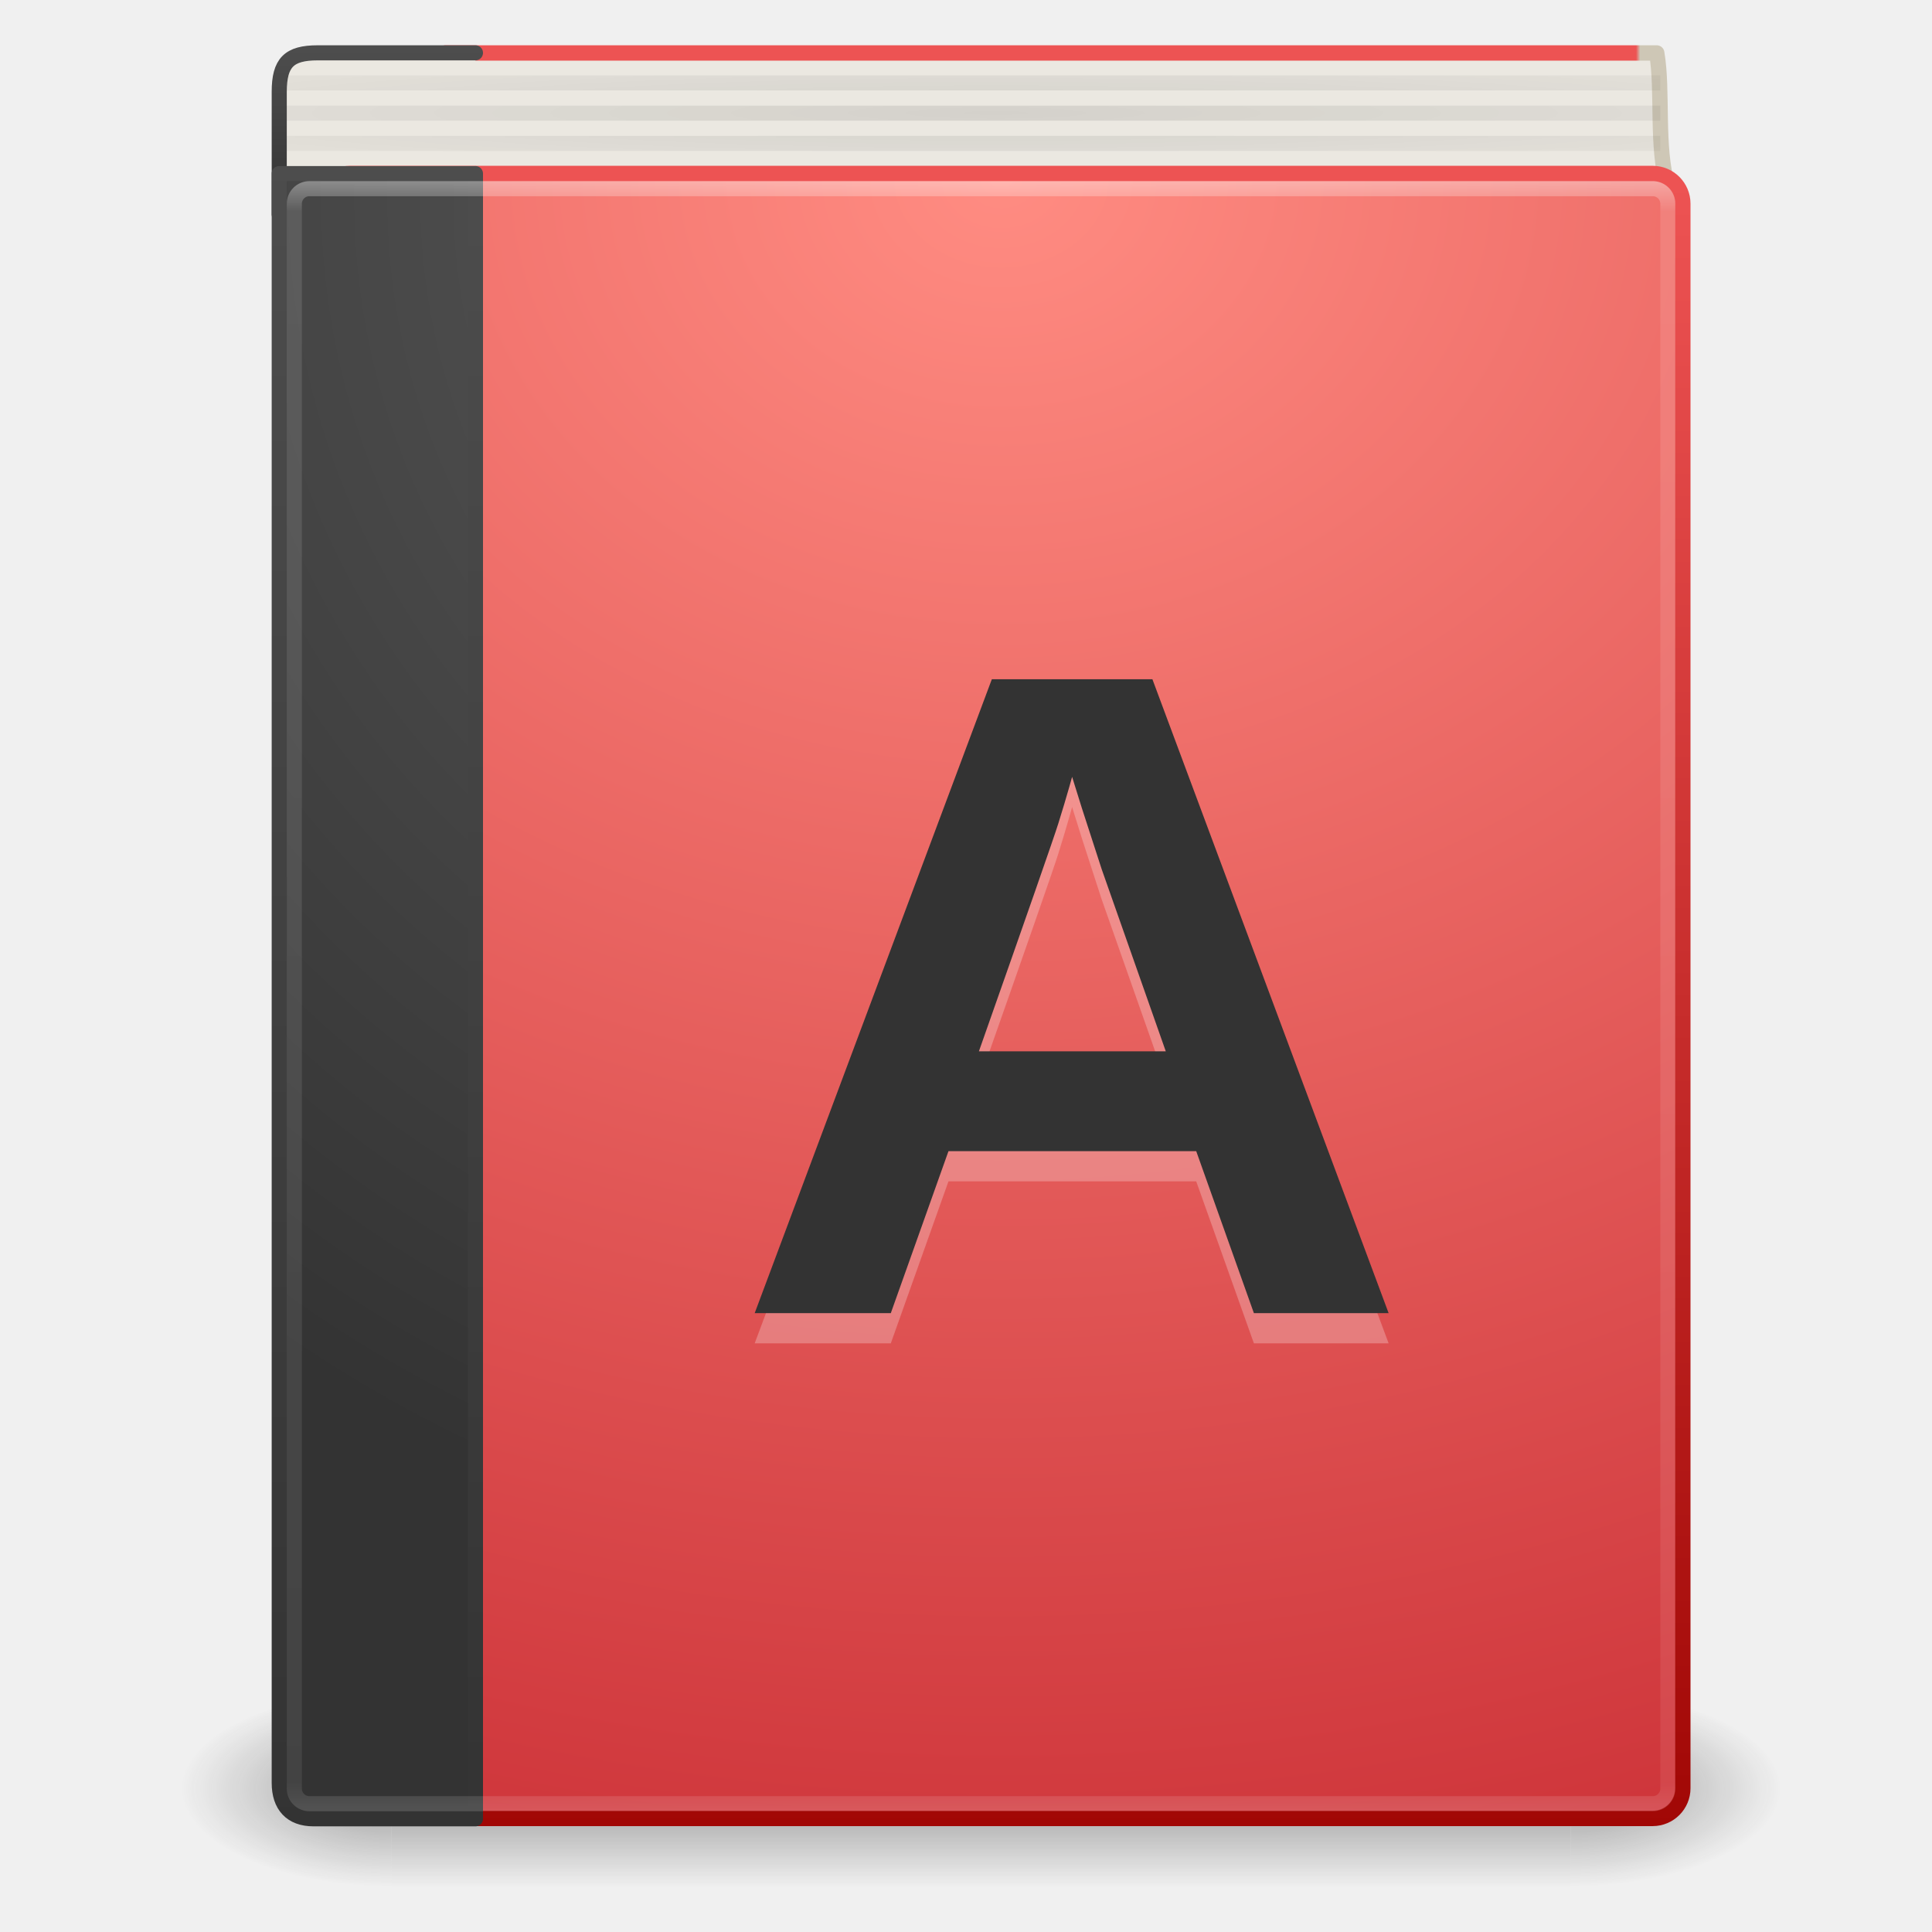
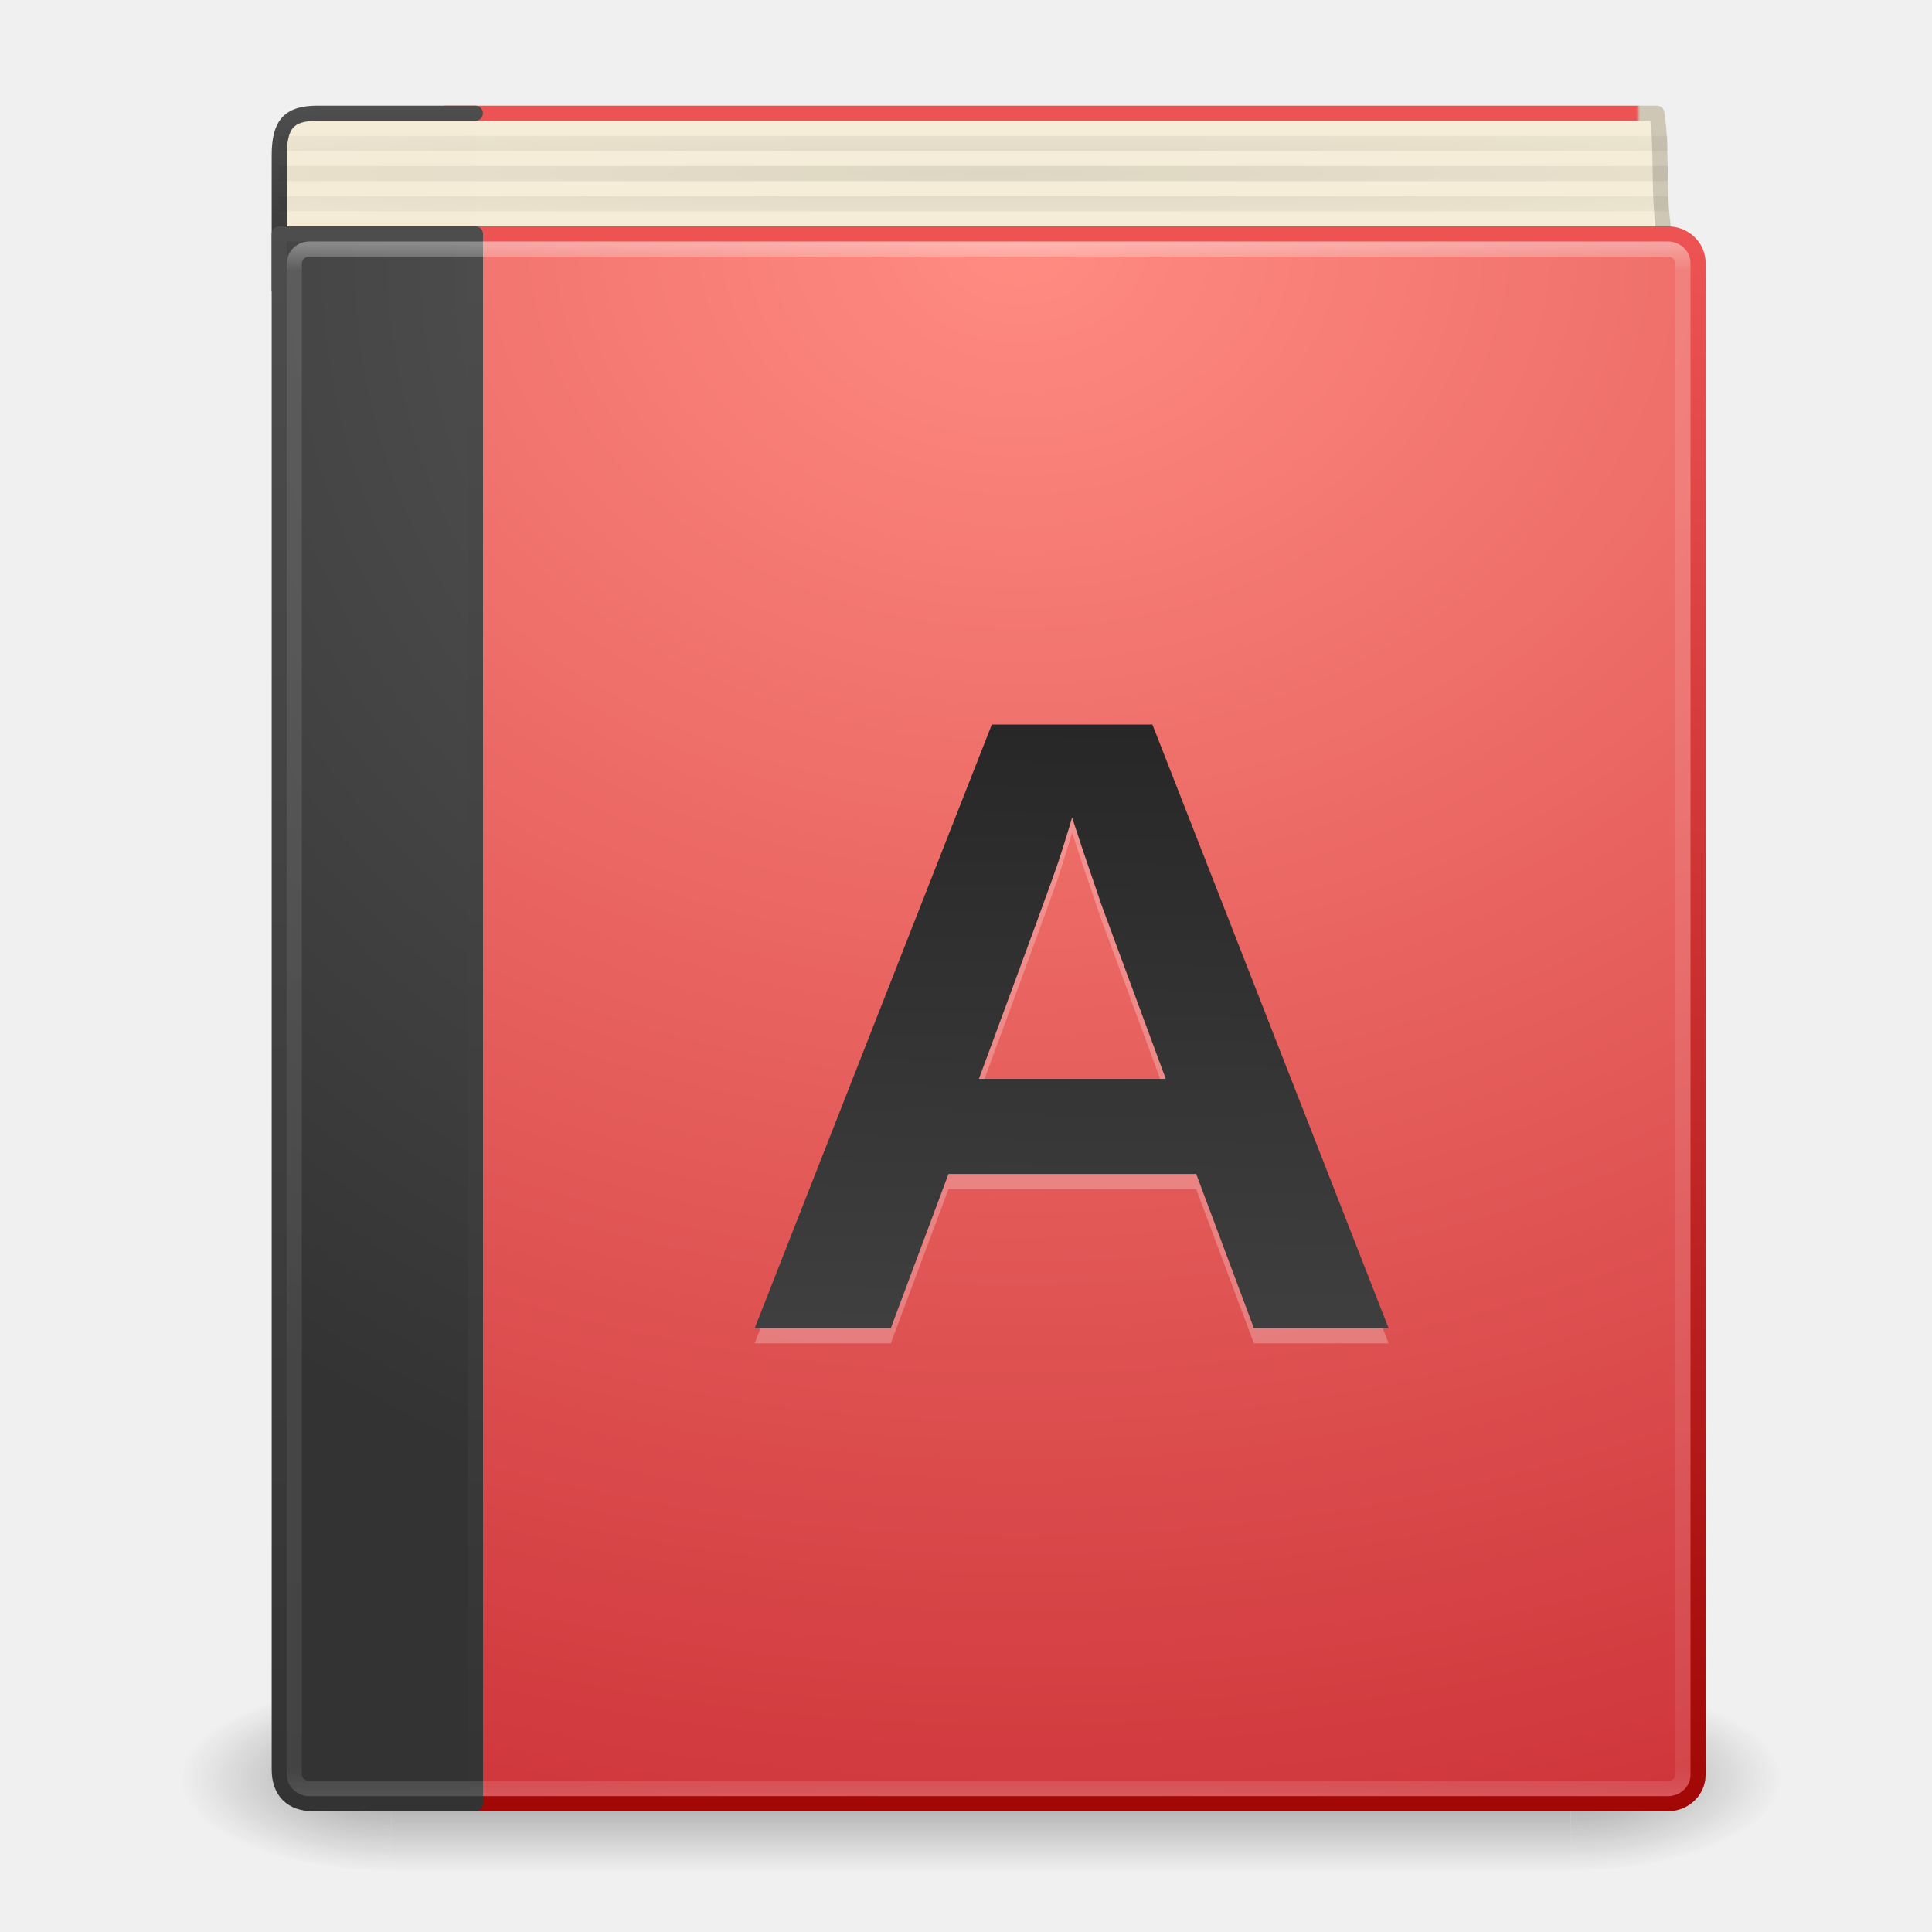
<svg xmlns="http://www.w3.org/2000/svg" xmlns:xlink="http://www.w3.org/1999/xlink" width="128" height="128" viewBox="0 0 128 128" id="svg2" version="1.1">
  <defs id="defs4">
    <linearGradient id="linearGradient4247">
      <stop id="stop4249" style="stop-color:#333333;stop-opacity:1" offset="0" />
      <stop id="stop4251" style="stop-color:#4d4d4d;stop-opacity:1" offset="1" />
    </linearGradient>
    <linearGradient id="linearGradient4241">
      <stop id="stop4243" style="stop-color:#333333;stop-opacity:1" offset="0" />
      <stop id="stop4245" style="stop-color:#4d4d4d;stop-opacity:1" offset="1" />
    </linearGradient>
    <linearGradient id="linearGradient4231">
      <stop id="stop4233" style="stop-color:#666666;stop-opacity:1" offset="0" />
      <stop id="stop4235" style="stop-color:#4d4d4d;stop-opacity:1" offset="0.262" />
      <stop id="stop4237" style="stop-color:#333333;stop-opacity:1" offset="0.705" />
      <stop id="stop4239" style="stop-color:#333333;stop-opacity:1" offset="1" />
    </linearGradient>
    <linearGradient id="linearGradient4225">
      <stop offset="0" style="stop-color:#000000;stop-opacity:1" id="stop4227" />
      <stop offset="1" style="stop-color:#000000;stop-opacity:0.296" id="stop4229" />
    </linearGradient>
-     <linearGradient id="linearGradient23419">
-       <stop id="stop23421" style="stop-color:#000000;stop-opacity:1" offset="0" />
-       <stop id="stop23423" style="stop-color:#000000;stop-opacity:0" offset="1" />
-     </linearGradient>
-     <radialGradient xlink:href="#linearGradient23419" id="radialGradient6470" cx="335.593" cy="198.53" fx="335.593" fy="198.53" r="43.119" gradientTransform="matrix(1.02044,0,0,0.3246855,-6.452807,133.5418)" gradientUnits="userSpaceOnUse" />
-     <radialGradient xlink:href="#linearGradient23419" id="radialGradient6474" gradientUnits="userSpaceOnUse" gradientTransform="matrix(0.6957547,0,0,0.2319182,102.5095,155.959)" cx="335.593" cy="198.53" fx="335.593" fy="198.53" r="43.119" />
-     <linearGradient xlink:href="#linearGradient4140" id="linearGradient6456" x1="288" y1="106" x2="384" y2="202" gradientUnits="userSpaceOnUse" gradientTransform="translate(0,2)" />
-     <linearGradient id="linearGradient4140">
-       <stop id="stop4142" offset="0" style="stop-color:#d7b217;stop-opacity:1" />
-       <stop style="stop-color:#fff2b8;stop-opacity:1" offset="0.502" id="stop5784" />
-       <stop id="stop4144" offset="1" style="stop-color:#d9b500;stop-opacity:1" />
-     </linearGradient>
-     <linearGradient xlink:href="#linearGradient4806-2-9" id="linearGradient3118-0" gradientUnits="userSpaceOnUse" gradientTransform="matrix(4.204703,0,0,4.204703,32.52093,38.82798)" x1="71.204" y1="15.369" x2="71.204" y2="40.496" />
-     <linearGradient id="linearGradient4806-2-9">
-       <stop id="stop4808-4-6" style="stop-color:#ffffff;stop-opacity:1" offset="0" />
-       <stop id="stop4810-0-9" style="stop-color:#ffffff;stop-opacity:0.235" offset="0.424" />
-       <stop id="stop4812-8-7" style="stop-color:#ffffff;stop-opacity:0.157" offset="0.821" />
-       <stop id="stop4814-0-7" style="stop-color:#ffffff;stop-opacity:0.392" offset="1" />
-     </linearGradient>
-     <linearGradient xlink:href="#linearGradient4251" id="linearGradient6458" x1="304" y1="98" x2="368" y2="210" gradientUnits="userSpaceOnUse" gradientTransform="matrix(1.0125,0,0,1.0125,-496.2,-491.925)" />
-     <linearGradient id="linearGradient4251">
-       <stop id="stop4259" offset="0" style="stop-color:#cccccc;stop-opacity:1" />
-       <stop style="stop-color:#f4f4f4;stop-opacity:1" offset="0.52" id="stop6460" />
-       <stop style="stop-color:#c1c1c1;stop-opacity:1" offset="1" id="stop4183" />
-     </linearGradient>
-     <linearGradient xlink:href="#linearGradient4806-2-9" id="linearGradient6442" gradientUnits="userSpaceOnUse" gradientTransform="matrix(-3.388255,0,0,-3.388255,580.5511,250.4202)" x1="71.204" y1="15.369" x2="71.204" y2="40.496" />
-     <linearGradient xlink:href="#linearGradient4806-2-9" id="linearGradient6438" gradientUnits="userSpaceOnUse" gradientTransform="matrix(3.224966,0,0,3.224966,103.2345,66.13021)" x1="71.204" y1="15.369" x2="71.204" y2="40.496" />
-     <radialGradient gradientTransform="matrix(1.31885,0,0,0.08220842,-18.9354,-1.951576)" gradientUnits="userSpaceOnUse" xlink:href="#linearGradient4225" id="radialGradient3231" fy="114.831" fx="64.389" r="52.5" cy="114.831" cx="64.389" />
-     <linearGradient gradientTransform="matrix(2.459459,0,0,2.891891,5.972977,-3.405346)" gradientUnits="userSpaceOnUse" xlink:href="#linearGradient3292-0" id="linearGradient3290-6" y2="32.44" x2="24.407" y1="14.349" x1="24.407" />
-     <linearGradient id="linearGradient3292-0">
-       <stop offset="0" style="stop-color:#ffffff;stop-opacity:1" id="stop3294-8" />
-       <stop offset="0.132" style="stop-color:#ffffff;stop-opacity:0.235" id="stop3296-5" />
-       <stop offset="0.974" style="stop-color:#ffffff;stop-opacity:0.157" id="stop3298-3" />
-       <stop offset="1" style="stop-color:#ffffff;stop-opacity:0.392" id="stop3300-9" />
-     </linearGradient>
-     <radialGradient gradientTransform="matrix(0,3.837357,-3.280288,0,95.10665,-6.425252)" gradientUnits="userSpaceOnUse" xlink:href="#linearGradient2867-449-88-871-390-598-476-591-434-148-57-177-641-289-620-227-114-444-680-744-8-7-5" id="radialGradient3147-0" fy="7.618" fx="11.315" r="20" cy="7.618" cx="11.315" />
-     <linearGradient id="linearGradient2867-449-88-871-390-598-476-591-434-148-57-177-641-289-620-227-114-444-680-744-8-7-5">
-       <stop offset="0" style="stop-color:#5f5f5f;stop-opacity:1" id="stop5430-8-6-6" />
-       <stop offset="0.262" style="stop-color:#4f4f4f;stop-opacity:1" id="stop5432-3-5-7" />
-       <stop offset="0.705" style="stop-color:#3b3b3b;stop-opacity:1" id="stop5434-1-6-7" />
-       <stop offset="1" style="stop-color:#2b2b2b;stop-opacity:1" id="stop5436-8-9-40" />
-     </linearGradient>
-     <linearGradient gradientTransform="matrix(2.657594,0,0,2.795247,3.540359,-1.093224)" gradientUnits="userSpaceOnUse" xlink:href="#linearGradient3707-319-631-407-324-616-674-812-821-107-178-392-400-6-7-4" id="linearGradient3149-6" y2="3.899" x2="24" y1="44" x1="24" />
+     <radialGradient gradientTransform="matrix(1.31885,0,0,0.08199654,-18.9354,2.075861)" gradientUnits="userSpaceOnUse" xlink:href="#linearGradient4225" id="radialGradient3231" fy="114.831" fx="64.389" r="52.5" cy="114.831" cx="64.389" />
    <linearGradient id="linearGradient3707-319-631-407-324-616-674-812-821-107-178-392-400-6-7-4">
      <stop offset="0" style="stop-color:#272727;stop-opacity:1" id="stop5440-4-4-7" />
      <stop offset="1" style="stop-color:#454545;stop-opacity:1" id="stop5442-3-5-4" />
    </linearGradient>
-     <linearGradient gradientTransform="matrix(2.459459,0,0,2.891891,5.972977,-3.405346)" gradientUnits="userSpaceOnUse" xlink:href="#linearGradient3731" id="linearGradient3142" y2="43" x2="24" y1="5" x1="24" />
+     <linearGradient gradientTransform="matrix(2.486486,0,0,2.756757,5.824331,1.337863)" gradientUnits="userSpaceOnUse" xlink:href="#linearGradient3731" id="linearGradient3142" y2="43" x2="24" y1="5" x1="24" />
    <linearGradient id="linearGradient3731">
      <stop offset="0" style="stop-color:#ffffff;stop-opacity:1" id="stop3733" />
      <stop offset="0.027" style="stop-color:#ffffff;stop-opacity:0.235" id="stop3735" />
      <stop offset="0.974" style="stop-color:#ffffff;stop-opacity:0.157" id="stop3737" />
      <stop offset="1" style="stop-color:#ffffff;stop-opacity:0.392" id="stop3739" />
    </linearGradient>
-     <radialGradient gradientTransform="matrix(5.0514012e-8,6.531587,-6.427867,-1.2033678e-7,123.5143,-35.83057)" gradientUnits="userSpaceOnUse" xlink:href="#linearGradient4231" id="radialGradient3145" fy="8.45" fx="7.496" r="20" cy="8.45" cx="7.496" />
-     <linearGradient gradientTransform="matrix(2.6,0,0,2.794872,6.800003,-1.076903)" gradientUnits="userSpaceOnUse" xlink:href="#linearGradient4241" id="linearGradient3147" y2="3.899" x2="24" y1="44" x1="24" />
-     <radialGradient gradientTransform="matrix(0,2.934526,-3.534889,0,-92.57541,-179.8962)" gradientUnits="userSpaceOnUse" xlink:href="#linearGradient8967" id="radialGradient3831" fy="-44.957" fx="65.341" r="45.659" cy="-44.957" cx="65.341" />
+     <radialGradient gradientTransform="matrix(5.0514012e-8,6.231973,-6.427867,-1.1481674e-7,123.5143,-29.65947)" gradientUnits="userSpaceOnUse" xlink:href="#linearGradient4231" id="radialGradient3145" fy="8.45" fx="7.496" r="20" cy="8.45" cx="7.496" />
+     <linearGradient gradientTransform="matrix(2.6,0,0,2.666667,6.800003,3.500001)" gradientUnits="userSpaceOnUse" xlink:href="#linearGradient4241" id="linearGradient3147" y2="3.899" x2="24" y1="44" x1="24" />
+     <radialGradient gradientTransform="matrix(0,2.800404,-3.523198,0,-90.89098,-167.1424)" gradientUnits="userSpaceOnUse" xlink:href="#linearGradient8967" id="radialGradient3831" fy="-44.957" fx="65.341" r="45.659" cy="-44.957" cx="65.341" />
    <linearGradient id="linearGradient8967">
      <stop offset="0" style="stop-color:#ff8c82;stop-opacity:1" id="stop8969" />
      <stop offset="1" style="stop-color:#c6262e;stop-opacity:1" id="stop8971" />
    </linearGradient>
-     <linearGradient gradientTransform="matrix(1.862205,0,0,1.960252,6.750603,1.829951)" gradientUnits="userSpaceOnUse" xlink:href="#linearGradient3319" id="linearGradient3153" y2="60.888" x2="31.939" y1="5.222" x1="31.939" />
+     <linearGradient gradientTransform="matrix(1.856046,0,0,1.870659,8.106532,6.277914)" gradientUnits="userSpaceOnUse" xlink:href="#linearGradient3319" id="linearGradient3153" y2="60.888" x2="31.939" y1="5.222" x1="31.939" />
    <linearGradient id="linearGradient3319">
      <stop offset="0" style="stop-color:#ed5353;stop-opacity:1" id="stop3321" />
      <stop offset="1" style="stop-color:#a10705;stop-opacity:1" id="stop3323" />
    </linearGradient>
-     <linearGradient gradientTransform="matrix(2.6,0,0,2.750017,1.59932,2.12495)" gradientUnits="userSpaceOnUse" xlink:href="#linearGradient2346" id="linearGradient3156" y2="3" x2="10.654" y1="1" x1="10.654" />
-     <linearGradient id="linearGradient2346">
-       <stop offset="0" style="stop-color:#f5f5f5;stop-opacity:1" id="stop2348" />
-       <stop offset="1" style="stop-color:#e1e1e1;stop-opacity:1" id="stop2350" />
-     </linearGradient>
-     <linearGradient gradientTransform="matrix(2.6,0,0,0.2820513,6.799999,2.230794)" gradientUnits="userSpaceOnUse" xlink:href="#linearGradient4247" id="linearGradient3158" y2="3.899" x2="24" y1="44" x1="24" />
-     <linearGradient gradientTransform="matrix(2.664667,0,0,4.092589,5.353922,-8.571661)" gradientUnits="userSpaceOnUse" xlink:href="#linearGradient2346" id="linearGradient4333" y2="4.883" x2="24.64" y1="3.123" x1="24.627" />
-     <linearGradient gradientTransform="matrix(1.900953,0,0,1.988092,7.824392,2.040854)" gradientUnits="userSpaceOnUse" xlink:href="#linearGradient4652" id="linearGradient4335" y2="0.065" x2="54.887" y1="0.065" x1="5.212" />
+     <linearGradient gradientTransform="matrix(2.598576,0,0,0.3076898,6.806408,6.115446)" gradientUnits="userSpaceOnUse" xlink:href="#linearGradient4247" id="linearGradient3158" y2="3.899" x2="24" y1="44" x1="24" />
+     <linearGradient gradientTransform="matrix(1.90131,0,0,2.018872,7.81161,6.009403)" gradientUnits="userSpaceOnUse" xlink:href="#linearGradient4652" id="linearGradient4335" y2="0.065" x2="54.887" y1="0.065" x1="5.212" />
    <linearGradient id="linearGradient4652">
      <stop offset="0" style="stop-color:#ed5353;stop-opacity:1" id="stop4654" />
      <stop offset="0.96" style="stop-color:#ed5353;stop-opacity:1" id="stop4656" />
      <stop offset="0.963" style="stop-color:#cec7b6;stop-opacity:1" id="stop4658" />
      <stop offset="1" style="stop-color:#cec7b6;stop-opacity:1" id="stop4660" />
    </linearGradient>
    <radialGradient gradientTransform="matrix(2.003784,0,0,1.4,27.98813,-17.4)" gradientUnits="userSpaceOnUse" xlink:href="#linearGradient3688-166-749" id="radialGradient2455" fy="43.5" fx="4.993" r="2.5" cy="43.5" cx="4.993" />
    <linearGradient id="linearGradient3688-166-749">
      <stop offset="0" style="stop-color:#181818;stop-opacity:1" id="stop2883" />
      <stop offset="1" style="stop-color:#181818;stop-opacity:0" id="stop2885" />
    </linearGradient>
    <radialGradient gradientTransform="matrix(2.003784,0,0,1.4,-20.01187,-104.4)" gradientUnits="userSpaceOnUse" xlink:href="#linearGradient3688-166-749" id="radialGradient2457" fy="43.5" fx="4.993" r="2.5" cy="43.5" cx="4.993" />
    <linearGradient gradientUnits="userSpaceOnUse" xlink:href="#linearGradient3702-501-757" id="linearGradient2459" y2="39.999" x2="25.058" y1="47.028" x1="25.058" />
    <linearGradient id="linearGradient3702-501-757">
      <stop offset="0" style="stop-color:#181818;stop-opacity:0" id="stop2895" />
      <stop offset="0.5" style="stop-color:#181818;stop-opacity:1" id="stop2897" />
      <stop offset="1" style="stop-color:#181818;stop-opacity:0" id="stop2899" />
    </linearGradient>
+     <linearGradient xlink:href="#linearGradient3707-319-631-407-324-616-674-812-821-107-178-392-400-6-7-4" id="linearGradient4254" x1="-41.023" y1="37.636" x2="-41.981" y2="89.235" gradientUnits="userSpaceOnUse" />
  </defs>
-   <g transform="matrix(2.649999,0,0,1.444446,1.399999,57.11112)" id="g2036" style="display:inline">
+   <g transform="matrix(2.649999,0,0,1.373112,1.399999,59.46379)" id="g2036" style="display:inline">
    <g transform="matrix(1.052632,0,0,1.285713,-1.263158,-13.42854)" id="g3712" style="opacity:0.4">
      <rect width="5" height="7" x="38" y="40" id="rect2801" style="fill:url(#radialGradient2455);fill-opacity:1;stroke:none" />
      <rect width="5" height="7" x="-10" y="-47" transform="scale(-1,-1)" id="rect3696" style="fill:url(#radialGradient2457);fill-opacity:1;stroke:none" />
      <rect width="28" height="7" x="10" y="40" id="rect3700" style="fill:url(#linearGradient2459);fill-opacity:1;stroke:none" />
    </g>
  </g>
-   <path d="m 110.491,12.365 c -0.784,-2.638 -0.295,-6.341 -0.728,-8.856 l -80.254,0 0.474,7.983" id="path2723" style="display:inline;fill:#ebe8e1;fill-opacity:1;stroke:url(#linearGradient4335);stroke-width:1.017;stroke-linecap:butt;stroke-linejoin:round;stroke-miterlimit:0;stroke-dasharray:none;stroke-dashoffset:0;stroke-opacity:1" />
-   <path d="m 31.5,14.5 -10.4,0 c -1.484,0 -2.6,-0.116 -2.6,-0.268 l 0,-8.146 c 0,-1.936 0.644,-2.586 2.547,-2.586 l 10.453,0" id="rect5505-21-3-9" style="color:#000000;display:inline;overflow:visible;visibility:visible;fill:#ebe8e1;fill-opacity:1;fill-rule:nonzero;stroke:url(#linearGradient3158);stroke-width:1;stroke-linecap:round;stroke-linejoin:round;stroke-miterlimit:4;stroke-dasharray:none;stroke-dashoffset:0;stroke-opacity:1;marker:none;enable-background:accumulate" />
-   <rect width="90.299" height="108.981" rx="2" ry="2" x="21.192" y="11.494" id="rect2719" style="display:inline;fill:url(#radialGradient3831);fill-opacity:1;stroke:url(#linearGradient3153);stroke-width:1.019;stroke-linecap:round;stroke-linejoin:round;stroke-miterlimit:0;stroke-dasharray:none;stroke-dashoffset:0;stroke-opacity:1" />
-   <path d="m 31.5,11.5 c 0,0 0,75.793 0,109 l -10.729,0 c -1.484,0 -2.271,-0.875 -2.271,-2.38 l 0,-106.62 z" id="rect5505-21-3" style="color:#000000;display:inline;overflow:visible;visibility:visible;fill:url(#radialGradient3145);fill-opacity:1;fill-rule:nonzero;stroke:url(#linearGradient3147);stroke-width:1;stroke-linecap:round;stroke-linejoin:round;stroke-miterlimit:4;stroke-dasharray:none;stroke-dashoffset:0;stroke-opacity:1;marker:none;enable-background:accumulate" />
-   <rect width="91" height="107" rx="1" ry="1" x="19.5" y="12.5" id="rect6741-0" style="opacity:0.5;fill:none;stroke:url(#linearGradient3142);stroke-width:1;stroke-linecap:round;stroke-linejoin:round;stroke-miterlimit:4;stroke-dasharray:none;stroke-dashoffset:0;stroke-opacity:1" />
-   <path d="m 19,5.492 91,0 m -91,2.005 91,0 m -91,2.005 91,0" id="path3262" style="opacity:0.1;fill:none;stroke:url(#radialGradient3231);stroke-width:0.996px;stroke-linecap:butt;stroke-linejoin:miter;stroke-opacity:1" />
-   <g style="font-style:normal;font-weight:normal;font-size:35px;line-height:125%;font-family:sans-serif;letter-spacing:0px;word-spacing:0px;fill:#ffffff;fill-opacity:0.257;stroke:none;stroke-width:1px;stroke-linecap:butt;stroke-linejoin:miter;stroke-opacity:1" id="text4702-3" transform="matrix(1.043377,0,0,1.017459,113.8024,8.706951)">
+   <path d="m 110.498,16.493 c -0.784,-2.678 -0.295,-6.439 -0.728,-8.993 l -80.269,0 0.474,8.106" id="path2723" style="display:inline;fill:#f5edd7;fill-opacity:1;stroke:url(#linearGradient4335);stroke-width:1;stroke-linecap:round;stroke-linejoin:round;stroke-miterlimit:0;stroke-dasharray:none;stroke-dashoffset:0;stroke-opacity:1" />
+   <path d="m 31.493,19.5 -10.394,0 c -1.483,0 -2.599,-0.127 -2.599,-0.293 l 0,-8.886 c 0,-2.112 0.644,-2.821 2.545,-2.821 l 10.447,0" id="rect5505-21-3-9" style="color:#000000;display:inline;overflow:visible;visibility:visible;fill:#f5ecd7;fill-opacity:1;fill-rule:nonzero;stroke:url(#linearGradient3158);stroke-width:1;stroke-linecap:round;stroke-linejoin:round;stroke-miterlimit:4;stroke-dasharray:none;stroke-dashoffset:0;stroke-opacity:1;marker:none;enable-background:accumulate" />
+   <rect width="90" height="104" rx="1.993" ry="1.909" x="22.5" y="15.5" id="rect2719" style="display:inline;fill:url(#radialGradient3831);fill-opacity:1;stroke:url(#linearGradient3153);stroke-width:1;stroke-linecap:round;stroke-linejoin:round;stroke-miterlimit:0;stroke-dasharray:none;stroke-dashoffset:0;stroke-opacity:1" />
+   <path d="m 31.5,15.5 c 0,0 0,72.316 0,104 l -10.729,0 c -1.484,0 -2.271,-0.835 -2.271,-2.271 l 0,-101.729 z" id="rect5505-21-3" style="color:#000000;display:inline;overflow:visible;visibility:visible;fill:url(#radialGradient3145);fill-opacity:1;fill-rule:nonzero;stroke:url(#linearGradient3147);stroke-width:1;stroke-linecap:round;stroke-linejoin:round;stroke-miterlimit:4;stroke-dasharray:none;stroke-dashoffset:0;stroke-opacity:1;marker:none;enable-background:accumulate" />
+   <rect width="92" height="102" rx="1.011" ry="0.953" x="19.5" y="16.5" id="rect6741-0" style="opacity:0.5;fill:none;stroke:url(#linearGradient3142);stroke-width:1;stroke-linecap:round;stroke-linejoin:round;stroke-miterlimit:4;stroke-dasharray:none;stroke-dashoffset:0;stroke-opacity:1" />
+   <path d="m 19,9.5 91,0 m -91,2 91,0 M 19,13.5 l 91,0" id="path3262" style="opacity:0.1;fill:none;stroke:url(#radialGradient3231);stroke-width:1;stroke-linecap:square;stroke-linejoin:miter;stroke-miterlimit:4;stroke-dasharray:none;stroke-opacity:1" />
+   <g style="font-style:normal;font-weight:normal;font-size:35px;line-height:125%;font-family:sans-serif;letter-spacing:0px;word-spacing:0px;fill:#ffffff;fill-opacity:0.257;stroke:none;stroke-width:1px;stroke-linecap:butt;stroke-linejoin:miter;stroke-opacity:1" id="text4702-3" transform="matrix(1.043377,0,0,0.9690087,113.8024,12.53043)">
    <path d="m -29.451,78.915 -3.662,-10.547 -15.732,0 -3.662,10.547 -8.643,0 15.059,-41.279 10.195,0 15,41.279 -8.555,0 z m -11.543,-34.922 -0.176,0.645 q -0.293,1.055 -0.703,2.402 -0.41,1.348 -5.039,14.824 l 11.865,0 -4.072,-11.865 -1.26,-3.984 -0.615,-2.021 z" style="font-style:normal;font-variant:normal;font-weight:bold;font-stretch:normal;font-size:60px;font-family:sans-serif;-inkscape-font-specification:'sans-serif Bold';fill:#ffffff;fill-opacity:0.257" id="path4707-6" />
  </g>
-   <g style="font-style:normal;font-weight:normal;font-size:35px;line-height:125%;font-family:sans-serif;letter-spacing:0px;word-spacing:0px;fill:#333333;fill-opacity:1;stroke:none;stroke-width:1px;stroke-linecap:butt;stroke-linejoin:miter;stroke-opacity:1" id="text4702" transform="matrix(1.043377,0,0,1.017459,113.8024,6.706951)">
-     <path d="m -29.451,78.915 -3.662,-10.547 -15.732,0 -3.662,10.547 -8.643,0 15.059,-41.279 10.195,0 15,41.279 -8.555,0 z m -11.543,-34.922 -0.176,0.645 q -0.293,1.055 -0.703,2.402 -0.41,1.348 -5.039,14.824 l 11.865,0 -4.072,-11.865 -1.26,-3.984 -0.615,-2.021 z" style="font-style:normal;font-variant:normal;font-weight:bold;font-stretch:normal;font-size:60px;font-family:sans-serif;-inkscape-font-specification:'sans-serif Bold';fill:#333333;fill-opacity:1" id="path4707" />
+   <g style="font-style:normal;font-weight:normal;font-size:35px;line-height:125%;font-family:sans-serif;letter-spacing:0px;word-spacing:0px;fill:url(#linearGradient4254);fill-opacity:1;stroke:none;stroke-width:1px;stroke-linecap:butt;stroke-linejoin:miter;stroke-opacity:1" id="text4702" transform="matrix(1.043377,0,0,0.9690087,113.8024,11.53043)">
+     <path d="m -29.451,78.915 -3.662,-10.547 -15.732,0 -3.662,10.547 -8.643,0 15.059,-41.279 10.195,0 15,41.279 -8.555,0 z m -11.543,-34.922 -0.176,0.645 q -0.293,1.055 -0.703,2.402 -0.41,1.348 -5.039,14.824 l 11.865,0 -4.072,-11.865 -1.26,-3.984 -0.615,-2.021 z" style="font-style:normal;font-variant:normal;font-weight:bold;font-stretch:normal;font-size:60px;font-family:sans-serif;-inkscape-font-specification:'sans-serif Bold';fill:url(#linearGradient4254);fill-opacity:1.0" id="path4707" />
  </g>
</svg>
